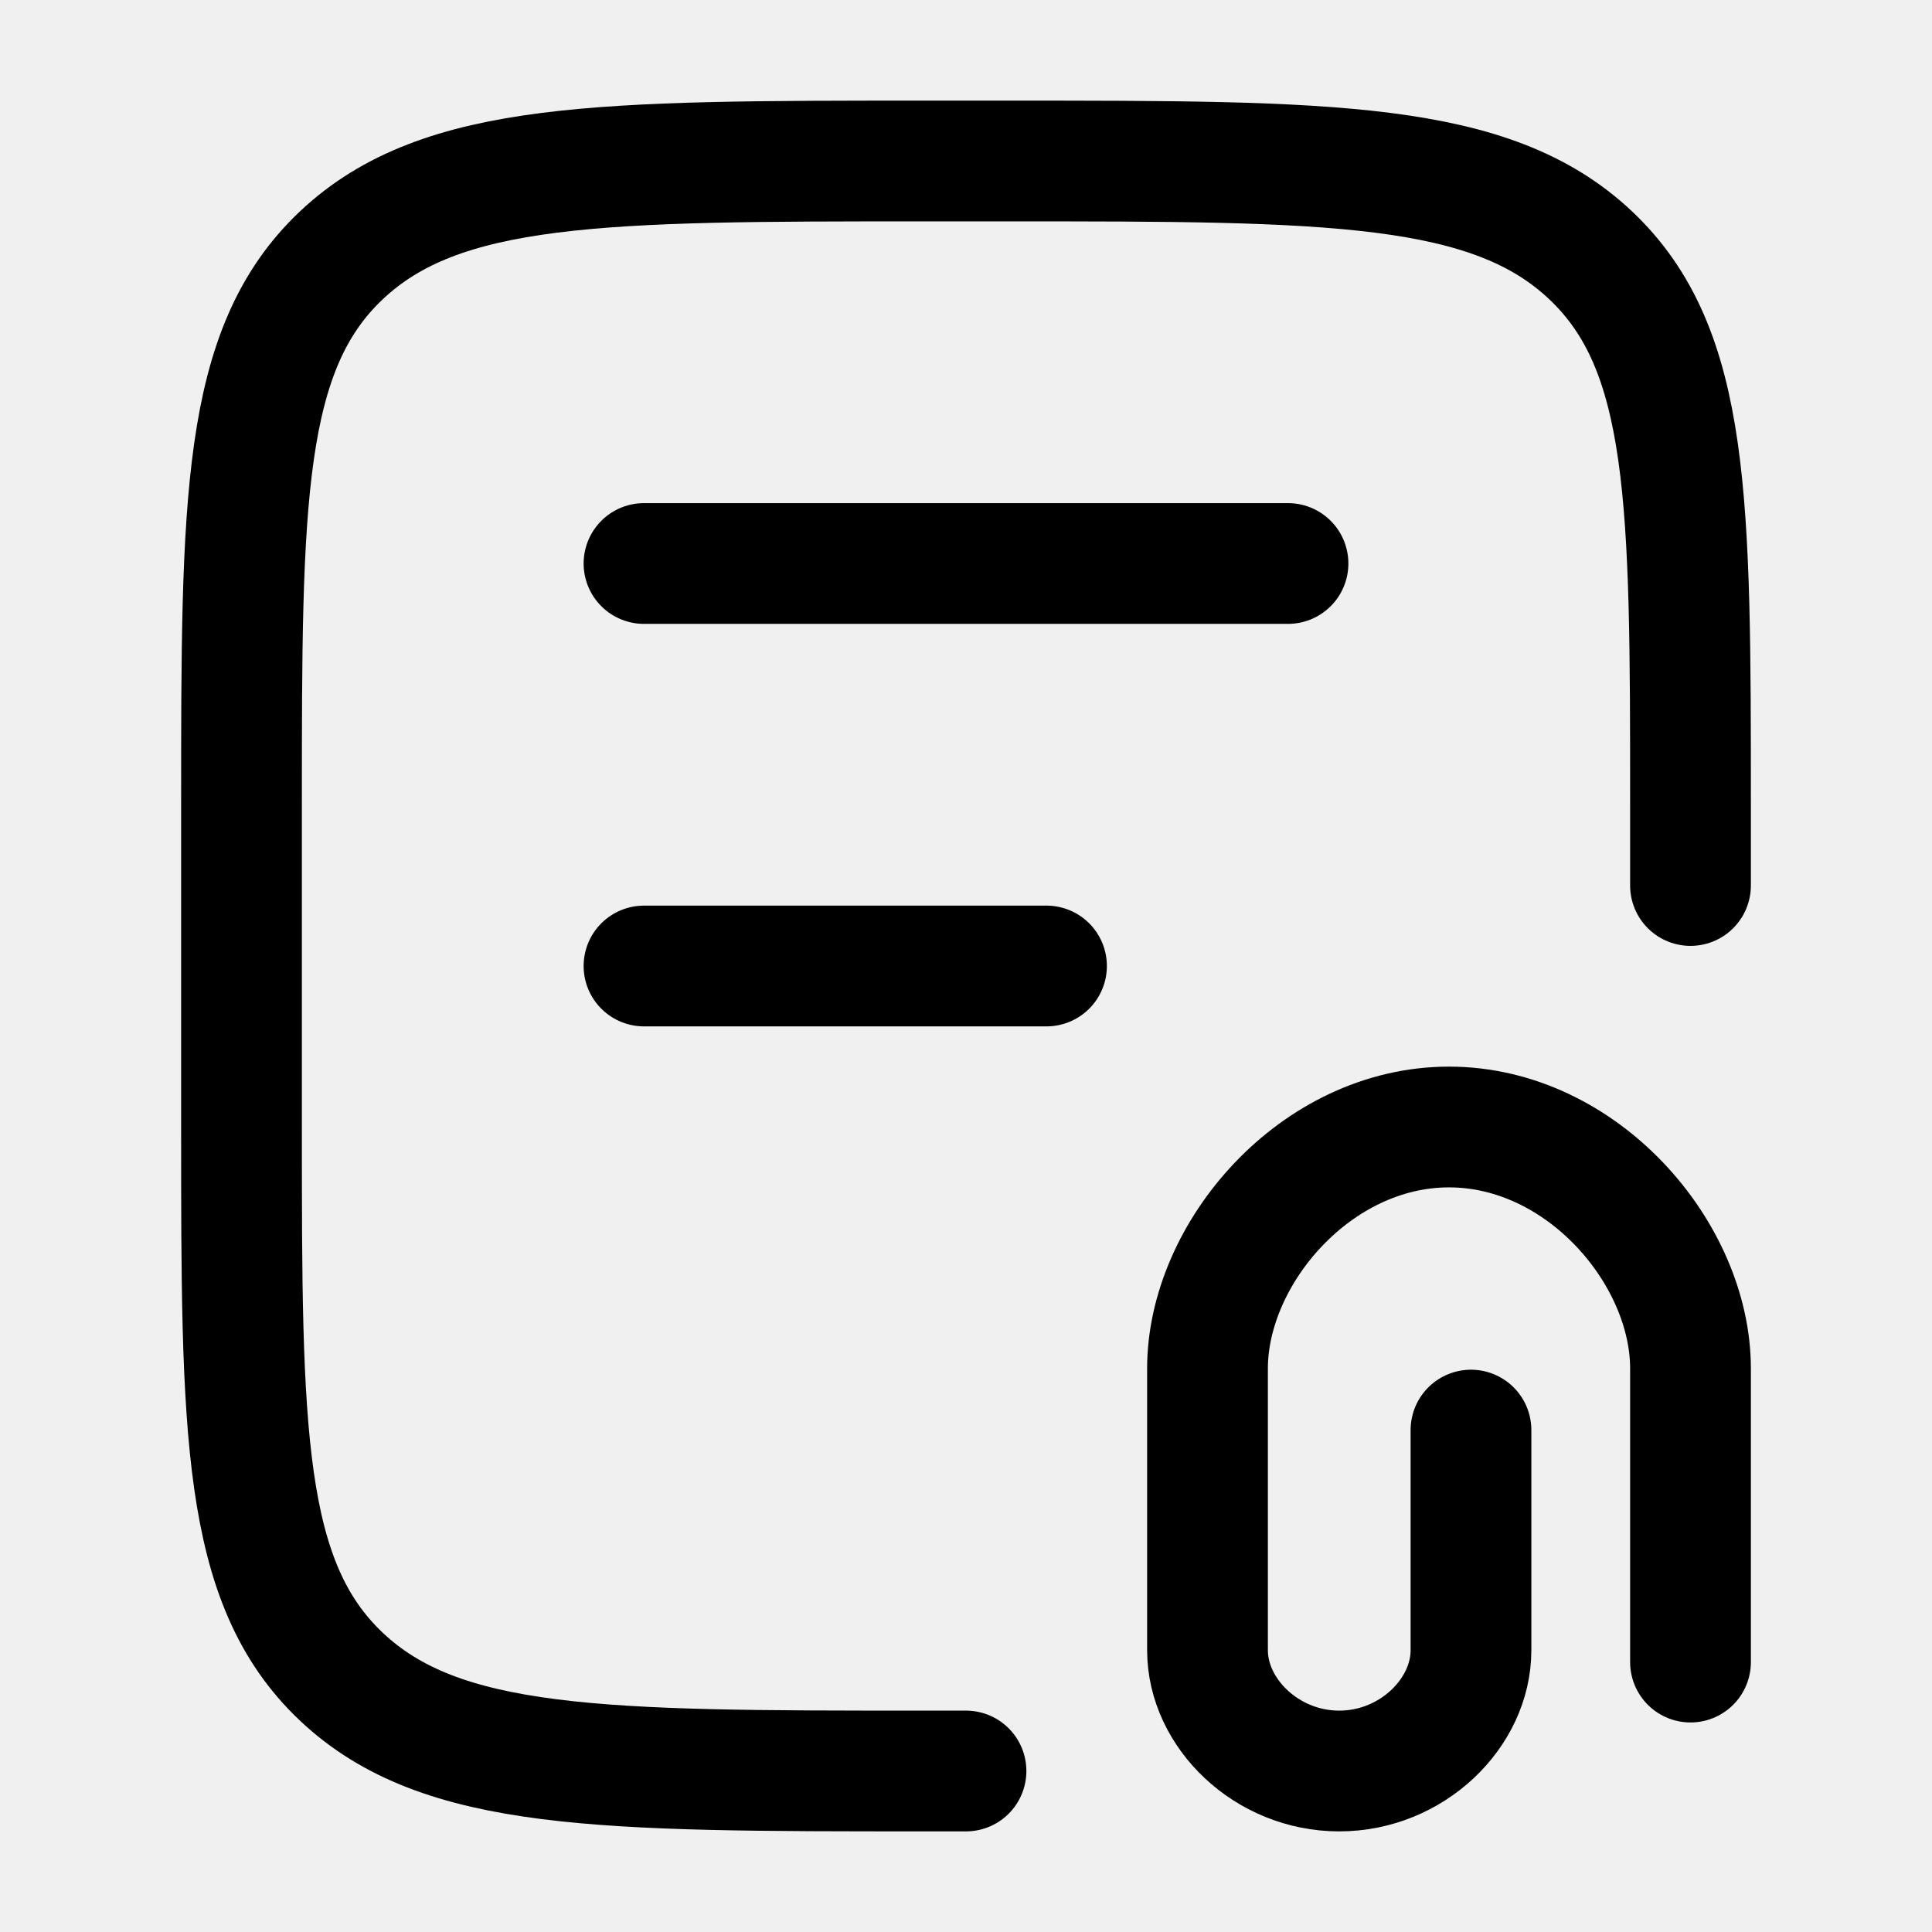
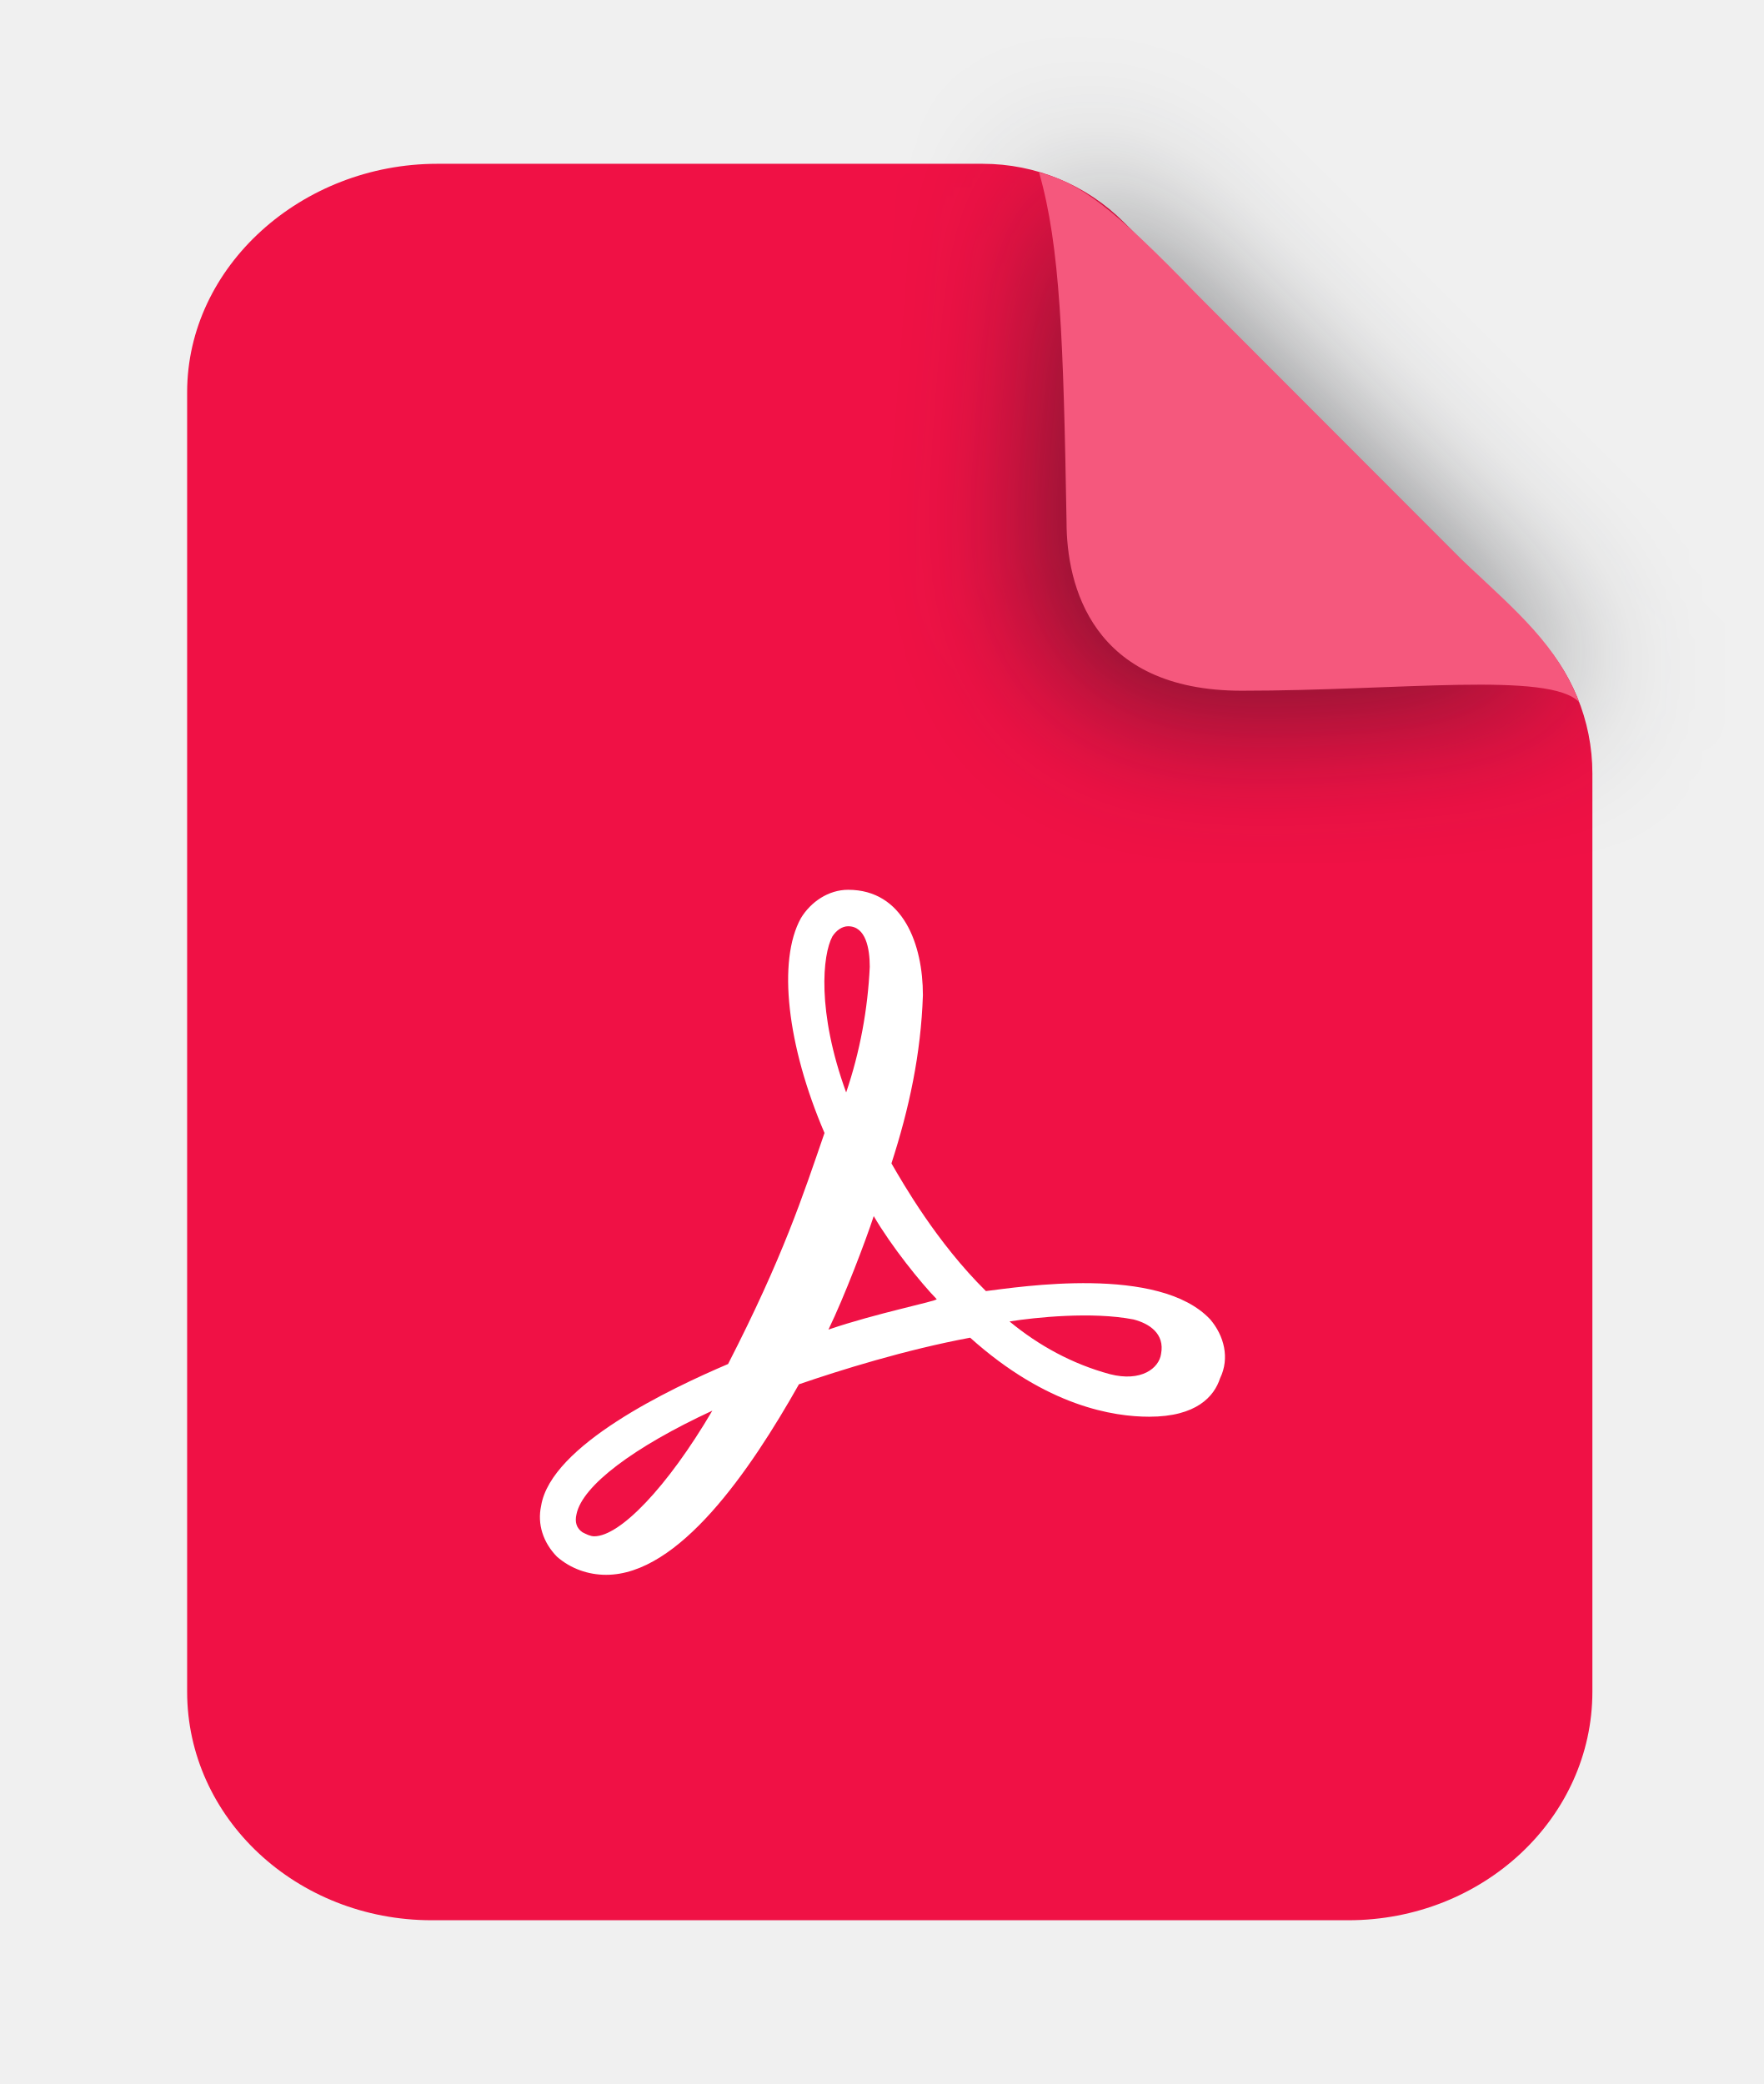
- <svg xmlns="http://www.w3.org/2000/svg" width="24" height="24" viewBox="0 0 24 24" fill="none">
-   <path d="M21 11V10C21 6.229 21 4.343 19.76 3.172C18.519 2 16.522 2 12.53 2H11.47C7.479 2 5.482 2 4.24 3.172C3 4.343 3 6.229 3 10V14C3 17.771 3 19.657 4.24 20.828C5.481 22 7.478 22 11.47 22H12M8 7H16M8 12H13" stroke="currentColor" stroke-width="1.5" stroke-linecap="round" stroke-linejoin="round" />
-   <path d="M21 20.647V17C21 15.57 19.657 14 18 14C16.343 14 15 15.57 15 17V20.5C15 21.28 15.733 22 16.636 22C17.54 22 18.273 21.28 18.273 20.5V17.765" stroke="currentColor" stroke-width="1.5" stroke-linecap="round" stroke-linejoin="round" />
+ <svg xmlns="http://www.w3.org/2000/svg" width="44" height="52" viewBox="0 0 44 52" fill="none">
+   <path fill-rule="evenodd" clip-rule="evenodd" d="M10.909 4.087H24.52C25.841 4.087 27.108 4.611 28.041 5.545L38.272 15.776C39.206 16.71 39.731 17.977 39.731 19.298V42.208C39.731 45.362 37.002 47.914 33.639 47.914H10.773C7.399 47.914 4.669 45.362 4.669 42.208V9.792C4.669 6.638 7.535 4.087 10.909 4.087Z" fill="#F01145" />
+   <g filter="url(#filter0_f_184_7636)">
+     <path d="M25.881 13.548L26.611 4.087L39.731 17.235C38.455 17.235 34.325 17.866 30.389 17.866C26.453 17.866 25.739 15.565 25.881 13.548Z" fill="#18191F" fill-opacity="0.56" />
+   </g>
+   <path d="M26.611 13.027C26.532 8.492 26.456 6.156 25.926 4.303C26.926 4.556 27.757 5.158 29.891 7.374L33.171 10.661L36.451 13.948C37.935 15.336 38.838 16.094 39.402 17.522C38.667 16.748 34.92 17.235 30.984 17.235C27.232 17.235 26.611 14.591 26.611 13.027Z" fill="#F5587D" />
+   <path d="M30.197 32.923C28.92 31.557 25.433 32.114 24.599 32.215C23.371 31.001 22.536 29.535 22.242 29.029C22.684 27.663 22.978 26.298 23.027 24.832C23.027 23.567 22.536 22.202 21.161 22.202C20.67 22.202 20.228 22.505 19.983 22.91C19.394 23.972 19.639 26.096 20.572 28.27C20.032 29.838 19.541 31.355 18.166 34.035C16.742 34.642 13.747 36.058 13.501 37.575C13.403 38.03 13.55 38.486 13.894 38.84C14.238 39.143 14.68 39.295 15.122 39.295C16.938 39.295 18.706 36.716 19.934 34.541C20.965 34.187 22.585 33.681 24.206 33.378C26.121 35.097 27.79 35.35 28.674 35.35C29.853 35.35 30.295 34.844 30.442 34.389C30.688 33.884 30.54 33.327 30.197 32.923ZM28.969 33.783C28.92 34.137 28.478 34.49 27.692 34.288C26.759 34.035 25.924 33.58 25.188 32.973C25.826 32.872 27.25 32.721 28.282 32.923C28.674 33.024 29.067 33.277 28.969 33.783ZM20.769 23.365C20.867 23.213 21.014 23.112 21.161 23.112C21.603 23.112 21.701 23.668 21.701 24.124C21.652 25.186 21.456 26.248 21.112 27.259C20.376 25.236 20.523 23.82 20.769 23.365ZM20.67 33.176C21.063 32.367 21.603 30.951 21.8 30.344C22.242 31.102 22.978 32.013 23.371 32.417C23.371 32.468 21.849 32.771 20.67 33.176ZM17.773 35.199C16.644 37.12 15.465 38.334 14.827 38.334C14.729 38.334 14.63 38.283 14.532 38.233C14.385 38.132 14.336 37.98 14.385 37.778C14.532 37.07 15.809 36.109 17.773 35.199Z" fill="white" />
+   <defs>
+     <filter id="filter0_f_184_7636" x="22.212" y="0.435" width="21.171" height="21.084" filterUnits="userSpaceOnUse" color-interpolation-filters="sRGB">
+       <feFlood flood-opacity="0" result="BackgroundImageFix" />
+       <feBlend mode="normal" in="SourceGraphic" in2="BackgroundImageFix" result="shape" />
+       <feGaussianBlur stdDeviation="1.826" result="effect1_foregroundBlur_184_7636" />
+     </filter>
+   </defs>
</svg>
